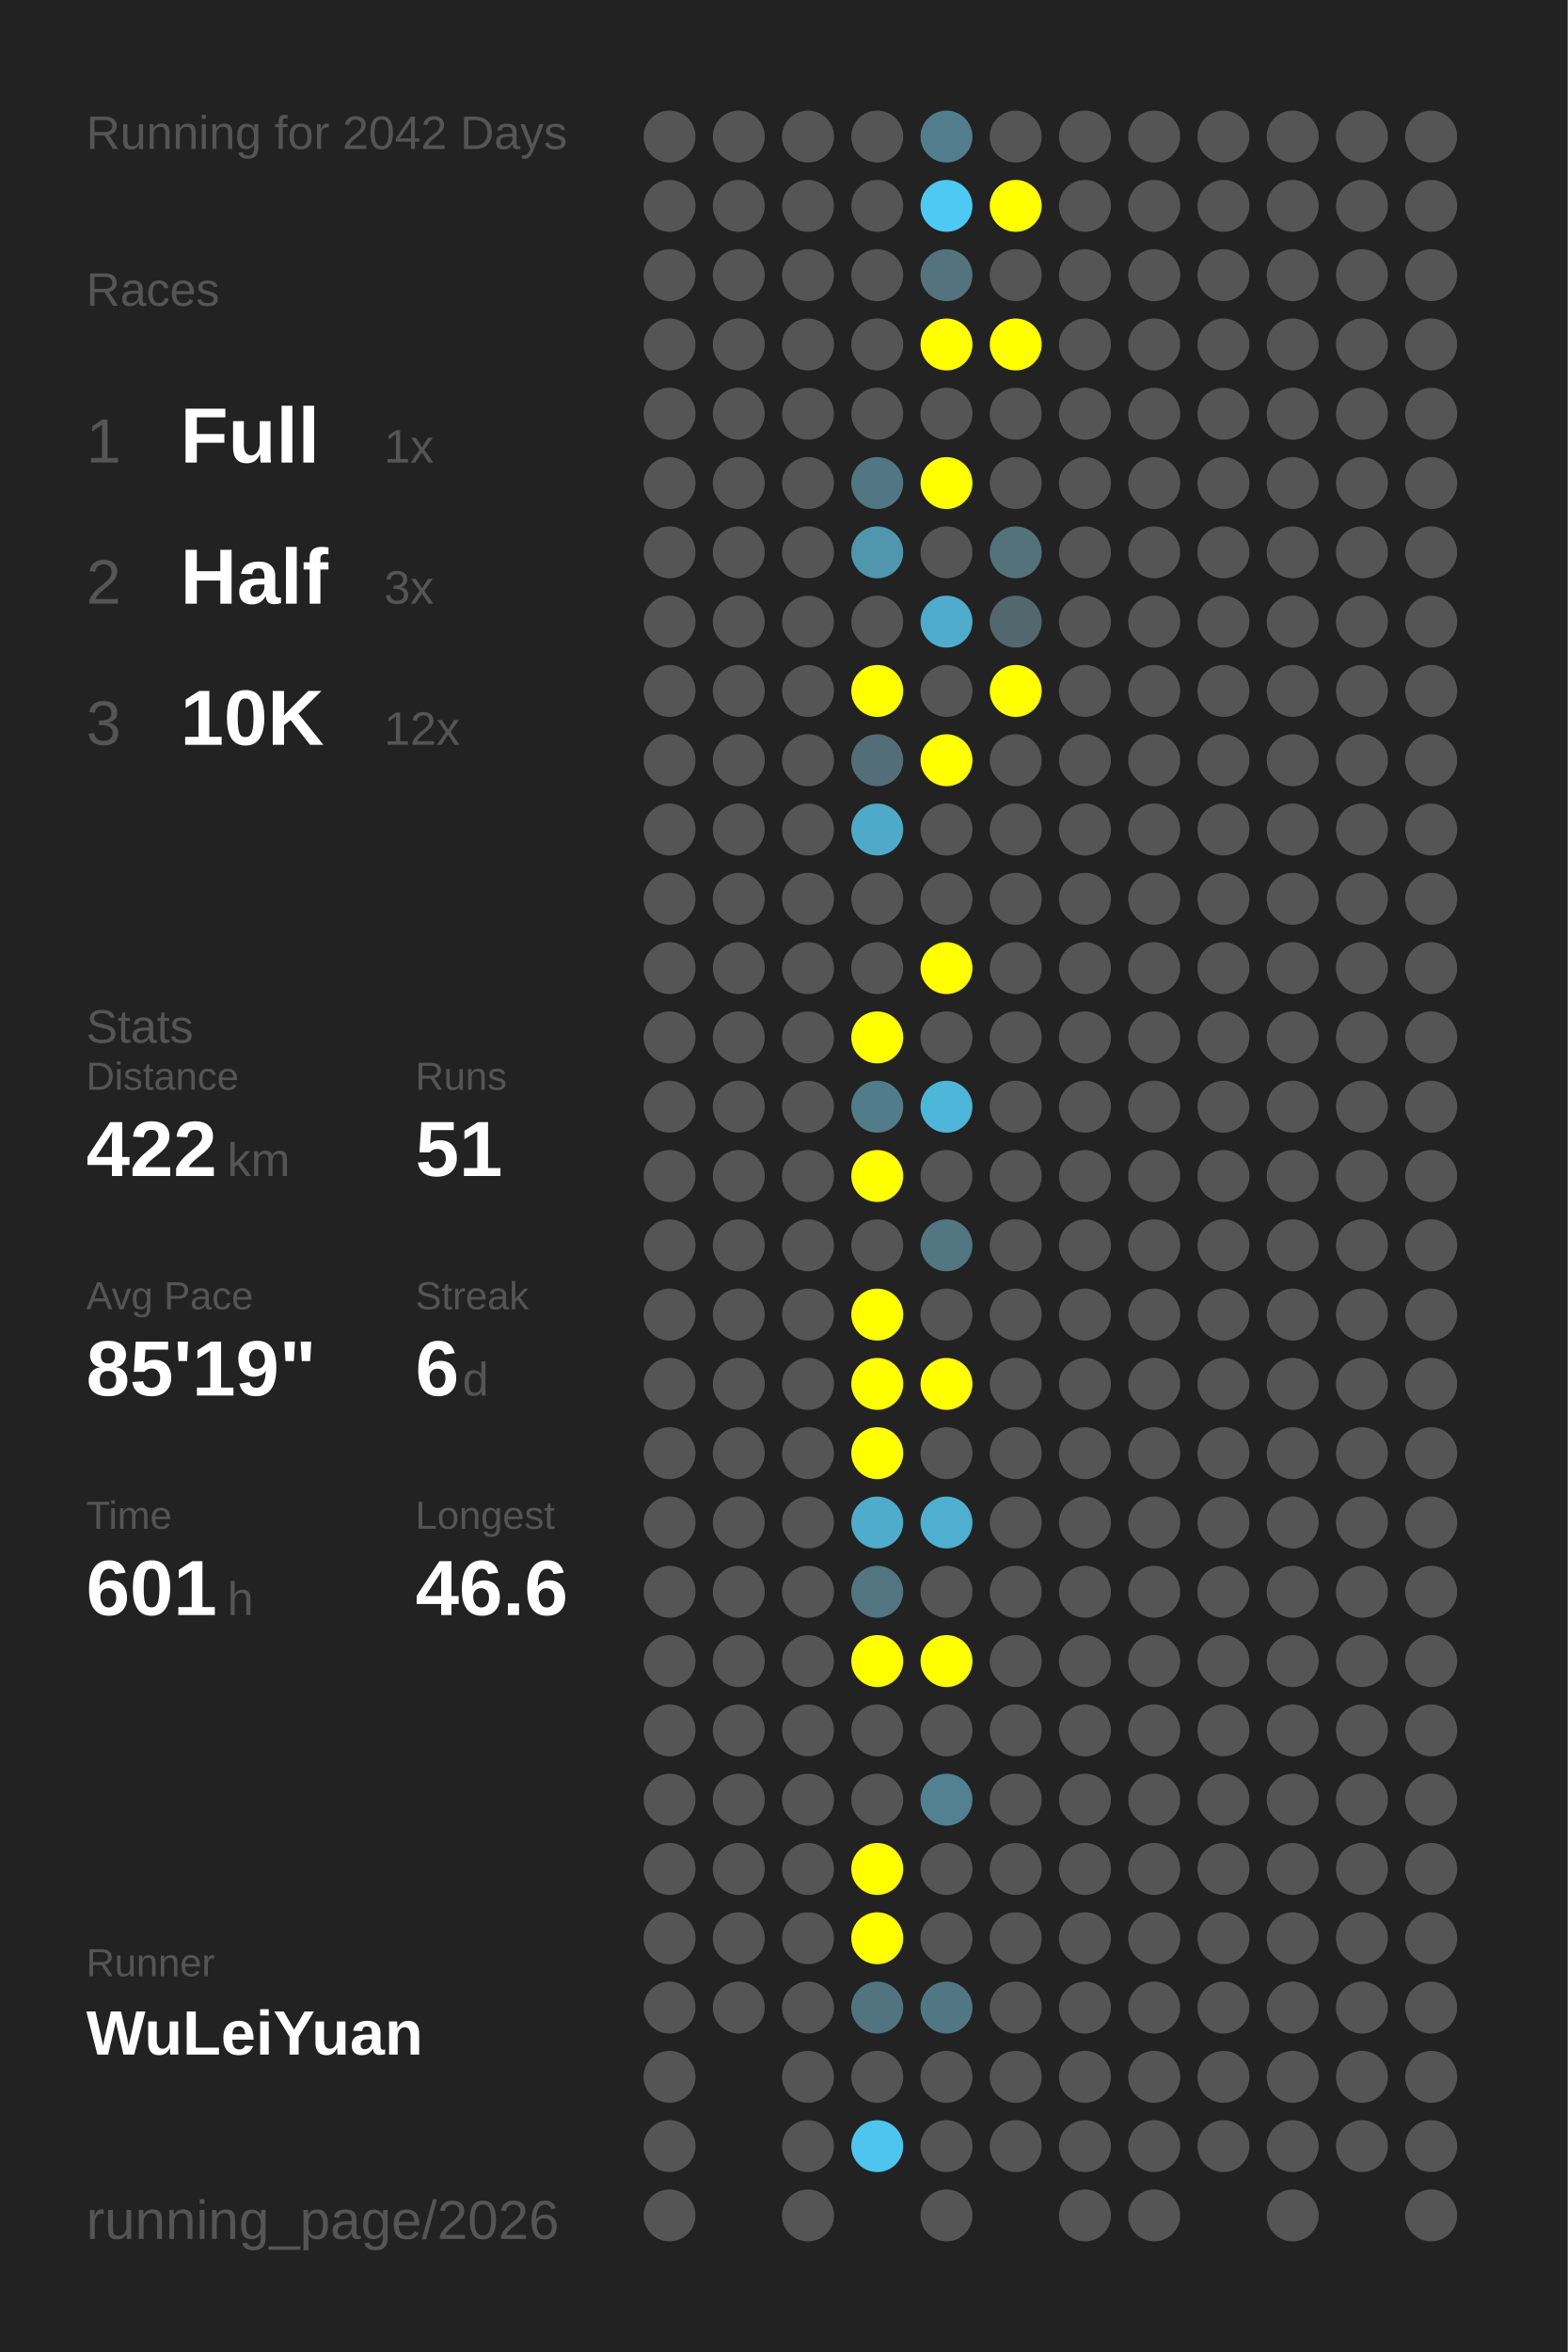
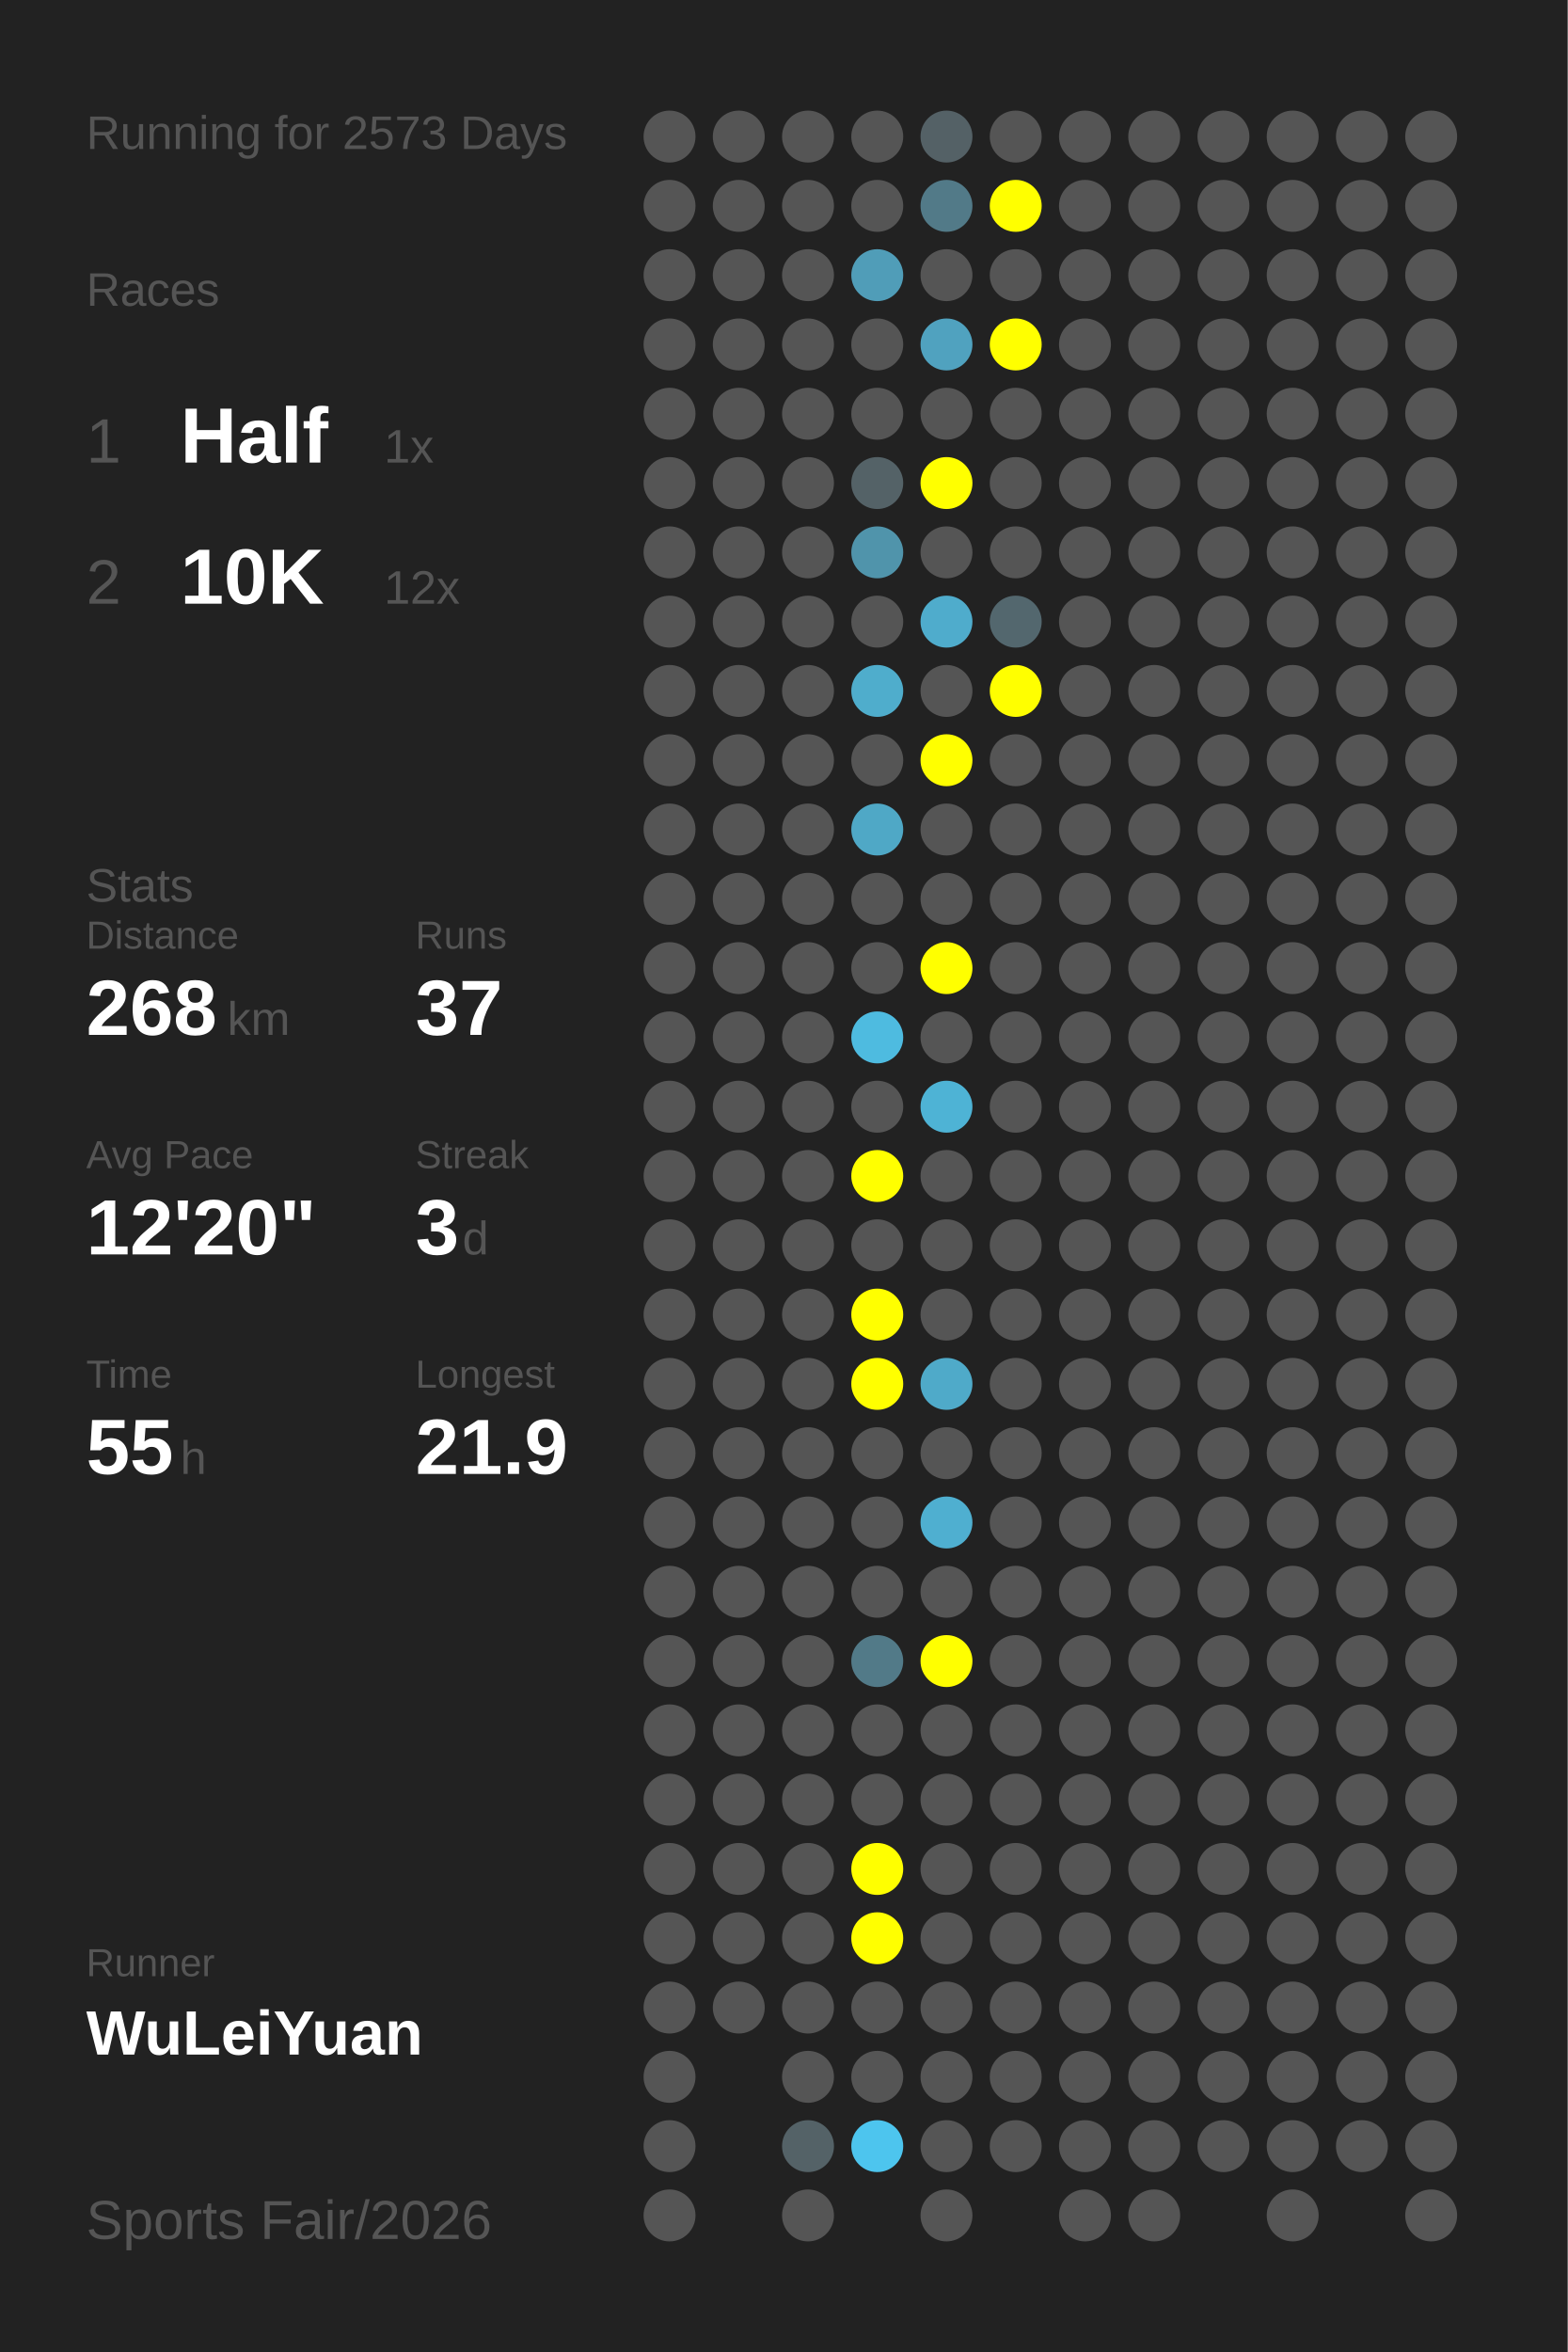
<svg xmlns="http://www.w3.org/2000/svg" baseProfile="full" height="300mm" version="1.1" viewBox="0,0,200,300" width="200mm">
  <defs />
  <rect fill="#222222" height="300" width="200" x="0" y="0" />
-   <text fill="#555555" style="font-size:6px; font-family:Arial;" x="11" y="19">Running for 2042 Days</text>
+   <text fill="#555555" style="font-size:6px; font-family:Arial;" x="11" y="19">Running for 2573 Days</text>
  <text fill="#555555" style="font-size:6px; font-family:Arial;" x="11" y="39">Races</text>
  <text fill="#555555" style="font-size:8px; font-family:Arial;" x="11" y="59">1</text>
-   <text fill="#FFFFFF" style="font-size:10px; font-family:Arial; font-weight:bold;" x="23" y="59">Full</text>
+   <text fill="#FFFFFF" style="font-size:10px; font-family:Arial; font-weight:bold;" x="23" y="59">Half</text>
  <text fill="#555555" style="font-size:6px; font-family:Arial;" x="49" y="59">1x</text>
  <text fill="#555555" style="font-size:8px; font-family:Arial;" x="11" y="77">2</text>
-   <text fill="#FFFFFF" style="font-size:10px; font-family:Arial; font-weight:bold;" x="23" y="77">Half</text>
-   <text fill="#555555" style="font-size:6px; font-family:Arial;" x="49" y="77">3x</text>
-   <text fill="#555555" style="font-size:8px; font-family:Arial;" x="11" y="95">3</text>
-   <text fill="#FFFFFF" style="font-size:10px; font-family:Arial; font-weight:bold;" x="23" y="95">10K</text>
-   <text fill="#555555" style="font-size:6px; font-family:Arial;" x="49" y="95">12x</text>
-   <text fill="#555555" style="font-size:6px; font-family:Arial;" x="11" y="133">Stats</text>
-   <text fill="#555555" style="font-size:5px; font-family:Arial;" x="11" y="139">Distance</text>
-   <text fill="#FFFFFF" style="font-size:10px; font-family:Arial; font-weight:bold;" x="11" y="150">422</text>
-   <text fill="#555555" style="font-size:6px; font-family:Arial;" x="29" y="150">km</text>
-   <text fill="#555555" style="font-size:5px; font-family:Arial;" x="53" y="139">Runs</text>
-   <text fill="#FFFFFF" style="font-size:10px; font-family:Arial; font-weight:bold;" x="53" y="150">51</text>
-   <text fill="#555555" style="font-size:5px; font-family:Arial;" x="11" y="167">Avg Pace</text>
-   <text fill="#FFFFFF" style="font-size:10px; font-family:Arial; font-weight:bold;" x="11" y="178">85'19"</text>
-   <text fill="#555555" style="font-size:5px; font-family:Arial;" x="53" y="167">Streak</text>
-   <text fill="#FFFFFF" style="font-size:10px; font-family:Arial; font-weight:bold;" x="53" y="178">6</text>
-   <text fill="#555555" style="font-size:6px; font-family:Arial;" x="59" y="178">d</text>
-   <text fill="#555555" style="font-size:5px; font-family:Arial;" x="11" y="195">Time</text>
-   <text fill="#FFFFFF" style="font-size:10px; font-family:Arial; font-weight:bold;" x="11" y="206">601</text>
-   <text fill="#555555" style="font-size:6px; font-family:Arial;" x="29" y="206">h</text>
-   <text fill="#555555" style="font-size:5px; font-family:Arial;" x="53" y="195">Longest</text>
-   <text fill="#FFFFFF" style="font-size:10px; font-family:Arial; font-weight:bold;" x="53" y="206">46.6</text>
+   <text fill="#FFFFFF" style="font-size:10px; font-family:Arial; font-weight:bold;" x="23" y="77">10K</text>
+   <text fill="#555555" style="font-size:6px; font-family:Arial;" x="49" y="77">12x</text>
+   <text fill="#555555" style="font-size:6px; font-family:Arial;" x="11" y="115">Stats</text>
+   <text fill="#555555" style="font-size:5px; font-family:Arial;" x="11" y="121">Distance</text>
+   <text fill="#FFFFFF" style="font-size:10px; font-family:Arial; font-weight:bold;" x="11" y="132">268</text>
+   <text fill="#555555" style="font-size:6px; font-family:Arial;" x="29" y="132">km</text>
+   <text fill="#555555" style="font-size:5px; font-family:Arial;" x="53" y="121">Runs</text>
+   <text fill="#FFFFFF" style="font-size:10px; font-family:Arial; font-weight:bold;" x="53" y="132">37</text>
+   <text fill="#555555" style="font-size:5px; font-family:Arial;" x="11" y="149">Avg Pace</text>
+   <text fill="#FFFFFF" style="font-size:10px; font-family:Arial; font-weight:bold;" x="11" y="160">12'20"</text>
+   <text fill="#555555" style="font-size:5px; font-family:Arial;" x="53" y="149">Streak</text>
+   <text fill="#FFFFFF" style="font-size:10px; font-family:Arial; font-weight:bold;" x="53" y="160">3</text>
+   <text fill="#555555" style="font-size:6px; font-family:Arial;" x="59" y="160">d</text>
+   <text fill="#555555" style="font-size:5px; font-family:Arial;" x="11" y="177">Time</text>
+   <text fill="#FFFFFF" style="font-size:10px; font-family:Arial; font-weight:bold;" x="11" y="188">55</text>
+   <text fill="#555555" style="font-size:6px; font-family:Arial;" x="23" y="188">h</text>
+   <text fill="#555555" style="font-size:5px; font-family:Arial;" x="53" y="177">Longest</text>
+   <text fill="#FFFFFF" style="font-size:10px; font-family:Arial; font-weight:bold;" x="53" y="188">21.9</text>
  <text fill="#555555" style="font-size:5px; font-family:Arial;" x="11" y="252.065">Runner</text>
  <text fill="#FFFFFF" style="font-size:8px; font-family:Arial; font-weight:bold;" x="11" y="262.065">WuLeiYuan</text>
-   <text fill="#555555" style="font-size:7px; font-family:Arial;" x="11" y="285.581">running_page/2026</text>
+   <text fill="#555555" style="font-size:7px; font-family:Arial;" x="11" y="285.581">Sports Fair/2026</text>
  <circle cx="85.417" cy="17.419" fill="#555555" r="3.312" />
  <circle cx="85.417" cy="26.258" fill="#555555" r="3.312" />
  <circle cx="85.417" cy="35.097" fill="#555555" r="3.312" />
  <circle cx="85.417" cy="43.935" fill="#555555" r="3.312" />
  <circle cx="85.417" cy="52.774" fill="#555555" r="3.312" />
  <circle cx="85.417" cy="61.613" fill="#555555" r="3.312" />
  <circle cx="85.417" cy="70.452" fill="#555555" r="3.312" />
  <circle cx="85.417" cy="79.29" fill="#555555" r="3.312" />
  <circle cx="85.417" cy="88.129" fill="#555555" r="3.312" />
  <circle cx="85.417" cy="96.968" fill="#555555" r="3.312" />
  <circle cx="85.417" cy="105.806" fill="#555555" r="3.312" />
  <circle cx="85.417" cy="114.645" fill="#555555" r="3.312" />
  <circle cx="85.417" cy="123.484" fill="#555555" r="3.312" />
  <circle cx="85.417" cy="132.323" fill="#555555" r="3.312" />
  <circle cx="85.417" cy="141.161" fill="#555555" r="3.312" />
  <circle cx="85.417" cy="150" fill="#555555" r="3.312" />
  <circle cx="85.417" cy="158.839" fill="#555555" r="3.312" />
  <circle cx="85.417" cy="167.677" fill="#555555" r="3.312" />
  <circle cx="85.417" cy="176.516" fill="#555555" r="3.312" />
  <circle cx="85.417" cy="185.355" fill="#555555" r="3.312" />
  <circle cx="85.417" cy="194.194" fill="#555555" r="3.312" />
  <circle cx="85.417" cy="203.032" fill="#555555" r="3.312" />
  <circle cx="85.417" cy="211.871" fill="#555555" r="3.312" />
  <circle cx="85.417" cy="220.71" fill="#555555" r="3.312" />
  <circle cx="85.417" cy="229.548" fill="#555555" r="3.312" />
  <circle cx="85.417" cy="238.387" fill="#555555" r="3.312" />
  <circle cx="85.417" cy="247.226" fill="#555555" r="3.312" />
  <circle cx="85.417" cy="256.065" fill="#555555" r="3.312" />
  <circle cx="85.417" cy="264.903" fill="#555555" r="3.312" />
  <circle cx="85.417" cy="273.742" fill="#555555" r="3.312" />
  <circle cx="85.417" cy="282.581" fill="#555555" r="3.312" />
  <circle cx="94.25" cy="17.419" fill="#555555" r="3.312" />
  <circle cx="94.25" cy="26.258" fill="#555555" r="3.312" />
  <circle cx="94.25" cy="35.097" fill="#555555" r="3.312" />
  <circle cx="94.25" cy="43.935" fill="#555555" r="3.312" />
  <circle cx="94.25" cy="52.774" fill="#555555" r="3.312" />
  <circle cx="94.25" cy="61.613" fill="#555555" r="3.312" />
  <circle cx="94.25" cy="70.452" fill="#555555" r="3.312" />
  <circle cx="94.25" cy="79.29" fill="#555555" r="3.312" />
  <circle cx="94.25" cy="88.129" fill="#555555" r="3.312" />
  <circle cx="94.25" cy="96.968" fill="#555555" r="3.312" />
  <circle cx="94.25" cy="105.806" fill="#555555" r="3.312" />
  <circle cx="94.25" cy="114.645" fill="#555555" r="3.312" />
  <circle cx="94.25" cy="123.484" fill="#555555" r="3.312" />
  <circle cx="94.25" cy="132.323" fill="#555555" r="3.312" />
  <circle cx="94.25" cy="141.161" fill="#555555" r="3.312" />
  <circle cx="94.25" cy="150" fill="#555555" r="3.312" />
  <circle cx="94.25" cy="158.839" fill="#555555" r="3.312" />
  <circle cx="94.25" cy="167.677" fill="#555555" r="3.312" />
  <circle cx="94.25" cy="176.516" fill="#555555" r="3.312" />
  <circle cx="94.25" cy="185.355" fill="#555555" r="3.312" />
  <circle cx="94.25" cy="194.194" fill="#555555" r="3.312" />
  <circle cx="94.25" cy="203.032" fill="#555555" r="3.312" />
  <circle cx="94.25" cy="211.871" fill="#555555" r="3.312" />
  <circle cx="94.25" cy="220.71" fill="#555555" r="3.312" />
  <circle cx="94.25" cy="229.548" fill="#555555" r="3.312" />
  <circle cx="94.25" cy="238.387" fill="#555555" r="3.312" />
  <circle cx="94.25" cy="247.226" fill="#555555" r="3.312" />
  <circle cx="94.25" cy="256.065" fill="#555555" r="3.312" />
  <circle cx="103.083" cy="17.419" fill="#555555" r="3.312" />
  <circle cx="103.083" cy="26.258" fill="#555555" r="3.312" />
  <circle cx="103.083" cy="35.097" fill="#555555" r="3.312" />
  <circle cx="103.083" cy="43.935" fill="#555555" r="3.312" />
  <circle cx="103.083" cy="52.774" fill="#555555" r="3.312" />
  <circle cx="103.083" cy="61.613" fill="#555555" r="3.312" />
  <circle cx="103.083" cy="70.452" fill="#555555" r="3.312" />
  <circle cx="103.083" cy="79.29" fill="#555555" r="3.312" />
  <circle cx="103.083" cy="88.129" fill="#555555" r="3.312" />
  <circle cx="103.083" cy="96.968" fill="#555555" r="3.312" />
  <circle cx="103.083" cy="105.806" fill="#555555" r="3.312" />
  <circle cx="103.083" cy="114.645" fill="#555555" r="3.312" />
  <circle cx="103.083" cy="123.484" fill="#555555" r="3.312" />
  <circle cx="103.083" cy="132.323" fill="#555555" r="3.312" />
  <circle cx="103.083" cy="141.161" fill="#555555" r="3.312" />
  <circle cx="103.083" cy="150" fill="#555555" r="3.312" />
  <circle cx="103.083" cy="158.839" fill="#555555" r="3.312" />
  <circle cx="103.083" cy="167.677" fill="#555555" r="3.312" />
  <circle cx="103.083" cy="176.516" fill="#555555" r="3.312" />
  <circle cx="103.083" cy="185.355" fill="#555555" r="3.312" />
  <circle cx="103.083" cy="194.194" fill="#555555" r="3.312" />
  <circle cx="103.083" cy="203.032" fill="#555555" r="3.312" />
  <circle cx="103.083" cy="211.871" fill="#555555" r="3.312" />
  <circle cx="103.083" cy="220.71" fill="#555555" r="3.312" />
  <circle cx="103.083" cy="229.548" fill="#555555" r="3.312" />
  <circle cx="103.083" cy="238.387" fill="#555555" r="3.312" />
  <circle cx="103.083" cy="247.226" fill="#555555" r="3.312" />
  <circle cx="103.083" cy="256.065" fill="#555555" r="3.312" />
  <circle cx="103.083" cy="264.903" fill="#555555" r="3.312" />
-   <circle cx="103.083" cy="273.742" fill="#555555" r="3.312" />
+   <circle cx="103.083" cy="273.742" fill="#546267" r="3.312" />
  <circle cx="103.083" cy="282.581" fill="#555555" r="3.312" />
  <circle cx="111.917" cy="17.419" fill="#555555" r="3.312" />
  <circle cx="111.917" cy="26.258" fill="#555555" r="3.312" />
-   <circle cx="111.917" cy="35.097" fill="#555555" r="3.312" />
+   <circle cx="111.917" cy="35.097" fill="#509db8" r="3.312" />
  <circle cx="111.917" cy="43.935" fill="#555555" r="3.312" />
  <circle cx="111.917" cy="52.774" fill="#555555" r="3.312" />
-   <circle cx="111.917" cy="61.613" fill="#527784" r="3.312" />
-   <circle cx="111.917" cy="70.452" fill="#5096ad" r="3.312" />
+   <circle cx="111.917" cy="61.613" fill="#546267" r="3.312" />
+   <circle cx="111.917" cy="70.452" fill="#5094ab" r="3.312" />
  <circle cx="111.917" cy="79.29" fill="#555555" r="3.312" />
-   <circle cx="111.917" cy="88.129" fill="#FFFF00" r="3.312" />
-   <circle cx="111.917" cy="96.968" fill="#536e78" r="3.312" />
-   <circle cx="111.917" cy="105.806" fill="#4fa9c8" r="3.312" />
+   <circle cx="111.917" cy="88.129" fill="#4fadcc" r="3.312" />
+   <circle cx="111.917" cy="96.968" fill="#555555" r="3.312" />
+   <circle cx="111.917" cy="105.806" fill="#4fa8c6" r="3.312" />
  <circle cx="111.917" cy="114.645" fill="#555555" r="3.312" />
  <circle cx="111.917" cy="123.484" fill="#555555" r="3.312" />
-   <circle cx="111.917" cy="132.323" fill="#FFFF00" r="3.312" />
-   <circle cx="111.917" cy="141.161" fill="#527c8a" r="3.312" />
+   <circle cx="111.917" cy="132.323" fill="#4ebbe0" r="3.312" />
+   <circle cx="111.917" cy="141.161" fill="#555555" r="3.312" />
  <circle cx="111.917" cy="150" fill="#FFFF00" r="3.312" />
  <circle cx="111.917" cy="158.839" fill="#555555" r="3.312" />
  <circle cx="111.917" cy="167.677" fill="#FFFF00" r="3.312" />
  <circle cx="111.917" cy="176.516" fill="#FFFF00" r="3.312" />
-   <circle cx="111.917" cy="185.355" fill="#FFFF00" r="3.312" />
-   <circle cx="111.917" cy="194.194" fill="#4faccb" r="3.312" />
-   <circle cx="111.917" cy="203.032" fill="#527581" r="3.312" />
-   <circle cx="111.917" cy="211.871" fill="#FFFF00" r="3.312" />
+   <circle cx="111.917" cy="185.355" fill="#555555" r="3.312" />
+   <circle cx="111.917" cy="194.194" fill="#555555" r="3.312" />
+   <circle cx="111.917" cy="203.032" fill="#555555" r="3.312" />
+   <circle cx="111.917" cy="211.871" fill="#527a88" r="3.312" />
  <circle cx="111.917" cy="220.71" fill="#555555" r="3.312" />
  <circle cx="111.917" cy="229.548" fill="#555555" r="3.312" />
  <circle cx="111.917" cy="238.387" fill="#FFFF00" r="3.312" />
  <circle cx="111.917" cy="247.226" fill="#FFFF00" r="3.312" />
-   <circle cx="111.917" cy="256.065" fill="#527480" r="3.312" />
+   <circle cx="111.917" cy="256.065" fill="#555555" r="3.312" />
  <circle cx="111.917" cy="264.903" fill="#555555" r="3.312" />
  <circle cx="111.917" cy="273.742" fill="#4dc5ee" r="3.312" />
-   <circle cx="120.75" cy="17.419" fill="#527d8c" r="3.312" />
-   <circle cx="120.75" cy="26.258" fill="#4dc9f3" r="3.312" />
-   <circle cx="120.75" cy="35.097" fill="#53737e" r="3.312" />
-   <circle cx="120.75" cy="43.935" fill="#FFFF00" r="3.312" />
+   <circle cx="120.75" cy="17.419" fill="#546166" r="3.312" />
+   <circle cx="120.75" cy="26.258" fill="#527a88" r="3.312" />
+   <circle cx="120.75" cy="35.097" fill="#555555" r="3.312" />
+   <circle cx="120.75" cy="43.935" fill="#50a2bf" r="3.312" />
  <circle cx="120.75" cy="52.774" fill="#555555" r="3.312" />
  <circle cx="120.75" cy="61.613" fill="#FFFF00" r="3.312" />
  <circle cx="120.75" cy="70.452" fill="#555555" r="3.312" />
  <circle cx="120.75" cy="79.29" fill="#4faccc" r="3.312" />
  <circle cx="120.75" cy="88.129" fill="#555555" r="3.312" />
  <circle cx="120.75" cy="96.968" fill="#FFFF00" r="3.312" />
  <circle cx="120.75" cy="105.806" fill="#555555" r="3.312" />
  <circle cx="120.75" cy="114.645" fill="#555555" r="3.312" />
  <circle cx="120.75" cy="123.484" fill="#FFFF00" r="3.312" />
  <circle cx="120.75" cy="132.323" fill="#555555" r="3.312" />
-   <circle cx="120.75" cy="141.161" fill="#4eb6d9" r="3.312" />
+   <circle cx="120.75" cy="141.161" fill="#4eb3d5" r="3.312" />
  <circle cx="120.75" cy="150" fill="#555555" r="3.312" />
-   <circle cx="120.75" cy="158.839" fill="#527682" r="3.312" />
+   <circle cx="120.75" cy="158.839" fill="#555555" r="3.312" />
  <circle cx="120.75" cy="167.677" fill="#555555" r="3.312" />
-   <circle cx="120.75" cy="176.516" fill="#FFFF00" r="3.312" />
+   <circle cx="120.75" cy="176.516" fill="#4faac9" r="3.312" />
  <circle cx="120.75" cy="185.355" fill="#555555" r="3.312" />
  <circle cx="120.75" cy="194.194" fill="#4fafd0" r="3.312" />
  <circle cx="120.75" cy="203.032" fill="#555555" r="3.312" />
  <circle cx="120.75" cy="211.871" fill="#FFFF00" r="3.312" />
  <circle cx="120.75" cy="220.71" fill="#555555" r="3.312" />
-   <circle cx="120.75" cy="229.548" fill="#528191" r="3.312" />
+   <circle cx="120.75" cy="229.548" fill="#555555" r="3.312" />
  <circle cx="120.75" cy="238.387" fill="#555555" r="3.312" />
  <circle cx="120.75" cy="247.226" fill="#555555" r="3.312" />
-   <circle cx="120.75" cy="256.065" fill="#527784" r="3.312" />
+   <circle cx="120.75" cy="256.065" fill="#555555" r="3.312" />
  <circle cx="120.75" cy="264.903" fill="#555555" r="3.312" />
  <circle cx="120.75" cy="273.742" fill="#555555" r="3.312" />
  <circle cx="120.75" cy="282.581" fill="#555555" r="3.312" />
  <circle cx="129.583" cy="17.419" fill="#555555" r="3.312" />
  <circle cx="129.583" cy="26.258" fill="#FFFF00" r="3.312" />
  <circle cx="129.583" cy="35.097" fill="#555555" r="3.312" />
  <circle cx="129.583" cy="43.935" fill="#FFFF00" r="3.312" />
  <circle cx="129.583" cy="52.774" fill="#555555" r="3.312" />
  <circle cx="129.583" cy="61.613" fill="#555555" r="3.312" />
-   <circle cx="129.583" cy="70.452" fill="#53727c" r="3.312" />
+   <circle cx="129.583" cy="70.452" fill="#555555" r="3.312" />
  <circle cx="129.583" cy="79.29" fill="#53676e" r="3.312" />
  <circle cx="129.583" cy="88.129" fill="#FFFF00" r="3.312" />
  <circle cx="129.583" cy="96.968" fill="#555555" r="3.312" />
  <circle cx="129.583" cy="105.806" fill="#555555" r="3.312" />
  <circle cx="129.583" cy="114.645" fill="#555555" r="3.312" />
  <circle cx="129.583" cy="123.484" fill="#555555" r="3.312" />
  <circle cx="129.583" cy="132.323" fill="#555555" r="3.312" />
  <circle cx="129.583" cy="141.161" fill="#555555" r="3.312" />
  <circle cx="129.583" cy="150" fill="#555555" r="3.312" />
  <circle cx="129.583" cy="158.839" fill="#555555" r="3.312" />
  <circle cx="129.583" cy="167.677" fill="#555555" r="3.312" />
  <circle cx="129.583" cy="176.516" fill="#555555" r="3.312" />
  <circle cx="129.583" cy="185.355" fill="#555555" r="3.312" />
  <circle cx="129.583" cy="194.194" fill="#555555" r="3.312" />
  <circle cx="129.583" cy="203.032" fill="#555555" r="3.312" />
  <circle cx="129.583" cy="211.871" fill="#555555" r="3.312" />
  <circle cx="129.583" cy="220.71" fill="#555555" r="3.312" />
  <circle cx="129.583" cy="229.548" fill="#555555" r="3.312" />
  <circle cx="129.583" cy="238.387" fill="#555555" r="3.312" />
  <circle cx="129.583" cy="247.226" fill="#555555" r="3.312" />
  <circle cx="129.583" cy="256.065" fill="#555555" r="3.312" />
  <circle cx="129.583" cy="264.903" fill="#555555" r="3.312" />
  <circle cx="129.583" cy="273.742" fill="#555555" r="3.312" />
  <circle cx="138.417" cy="17.419" fill="#555555" r="3.312" />
  <circle cx="138.417" cy="26.258" fill="#555555" r="3.312" />
  <circle cx="138.417" cy="35.097" fill="#555555" r="3.312" />
  <circle cx="138.417" cy="43.935" fill="#555555" r="3.312" />
  <circle cx="138.417" cy="52.774" fill="#555555" r="3.312" />
  <circle cx="138.417" cy="61.613" fill="#555555" r="3.312" />
  <circle cx="138.417" cy="70.452" fill="#555555" r="3.312" />
  <circle cx="138.417" cy="79.29" fill="#555555" r="3.312" />
  <circle cx="138.417" cy="88.129" fill="#555555" r="3.312" />
  <circle cx="138.417" cy="96.968" fill="#555555" r="3.312" />
  <circle cx="138.417" cy="105.806" fill="#555555" r="3.312" />
  <circle cx="138.417" cy="114.645" fill="#555555" r="3.312" />
  <circle cx="138.417" cy="123.484" fill="#555555" r="3.312" />
  <circle cx="138.417" cy="132.323" fill="#555555" r="3.312" />
  <circle cx="138.417" cy="141.161" fill="#555555" r="3.312" />
  <circle cx="138.417" cy="150" fill="#555555" r="3.312" />
  <circle cx="138.417" cy="158.839" fill="#555555" r="3.312" />
  <circle cx="138.417" cy="167.677" fill="#555555" r="3.312" />
  <circle cx="138.417" cy="176.516" fill="#555555" r="3.312" />
  <circle cx="138.417" cy="185.355" fill="#555555" r="3.312" />
  <circle cx="138.417" cy="194.194" fill="#555555" r="3.312" />
  <circle cx="138.417" cy="203.032" fill="#555555" r="3.312" />
  <circle cx="138.417" cy="211.871" fill="#555555" r="3.312" />
  <circle cx="138.417" cy="220.71" fill="#555555" r="3.312" />
  <circle cx="138.417" cy="229.548" fill="#555555" r="3.312" />
  <circle cx="138.417" cy="238.387" fill="#555555" r="3.312" />
  <circle cx="138.417" cy="247.226" fill="#555555" r="3.312" />
  <circle cx="138.417" cy="256.065" fill="#555555" r="3.312" />
  <circle cx="138.417" cy="264.903" fill="#555555" r="3.312" />
  <circle cx="138.417" cy="273.742" fill="#555555" r="3.312" />
  <circle cx="138.417" cy="282.581" fill="#555555" r="3.312" />
  <circle cx="147.25" cy="17.419" fill="#555555" r="3.312" />
  <circle cx="147.25" cy="26.258" fill="#555555" r="3.312" />
  <circle cx="147.25" cy="35.097" fill="#555555" r="3.312" />
  <circle cx="147.25" cy="43.935" fill="#555555" r="3.312" />
  <circle cx="147.25" cy="52.774" fill="#555555" r="3.312" />
  <circle cx="147.25" cy="61.613" fill="#555555" r="3.312" />
  <circle cx="147.25" cy="70.452" fill="#555555" r="3.312" />
  <circle cx="147.25" cy="79.29" fill="#555555" r="3.312" />
  <circle cx="147.25" cy="88.129" fill="#555555" r="3.312" />
  <circle cx="147.25" cy="96.968" fill="#555555" r="3.312" />
  <circle cx="147.25" cy="105.806" fill="#555555" r="3.312" />
  <circle cx="147.25" cy="114.645" fill="#555555" r="3.312" />
  <circle cx="147.25" cy="123.484" fill="#555555" r="3.312" />
  <circle cx="147.25" cy="132.323" fill="#555555" r="3.312" />
  <circle cx="147.25" cy="141.161" fill="#555555" r="3.312" />
  <circle cx="147.25" cy="150" fill="#555555" r="3.312" />
  <circle cx="147.25" cy="158.839" fill="#555555" r="3.312" />
  <circle cx="147.25" cy="167.677" fill="#555555" r="3.312" />
  <circle cx="147.25" cy="176.516" fill="#555555" r="3.312" />
  <circle cx="147.25" cy="185.355" fill="#555555" r="3.312" />
  <circle cx="147.25" cy="194.194" fill="#555555" r="3.312" />
  <circle cx="147.25" cy="203.032" fill="#555555" r="3.312" />
  <circle cx="147.25" cy="211.871" fill="#555555" r="3.312" />
  <circle cx="147.25" cy="220.71" fill="#555555" r="3.312" />
  <circle cx="147.25" cy="229.548" fill="#555555" r="3.312" />
  <circle cx="147.25" cy="238.387" fill="#555555" r="3.312" />
  <circle cx="147.25" cy="247.226" fill="#555555" r="3.312" />
  <circle cx="147.25" cy="256.065" fill="#555555" r="3.312" />
  <circle cx="147.25" cy="264.903" fill="#555555" r="3.312" />
  <circle cx="147.25" cy="273.742" fill="#555555" r="3.312" />
  <circle cx="147.25" cy="282.581" fill="#555555" r="3.312" />
  <circle cx="156.083" cy="17.419" fill="#555555" r="3.312" />
  <circle cx="156.083" cy="26.258" fill="#555555" r="3.312" />
  <circle cx="156.083" cy="35.097" fill="#555555" r="3.312" />
  <circle cx="156.083" cy="43.935" fill="#555555" r="3.312" />
  <circle cx="156.083" cy="52.774" fill="#555555" r="3.312" />
  <circle cx="156.083" cy="61.613" fill="#555555" r="3.312" />
  <circle cx="156.083" cy="70.452" fill="#555555" r="3.312" />
  <circle cx="156.083" cy="79.29" fill="#555555" r="3.312" />
  <circle cx="156.083" cy="88.129" fill="#555555" r="3.312" />
  <circle cx="156.083" cy="96.968" fill="#555555" r="3.312" />
  <circle cx="156.083" cy="105.806" fill="#555555" r="3.312" />
  <circle cx="156.083" cy="114.645" fill="#555555" r="3.312" />
  <circle cx="156.083" cy="123.484" fill="#555555" r="3.312" />
  <circle cx="156.083" cy="132.323" fill="#555555" r="3.312" />
  <circle cx="156.083" cy="141.161" fill="#555555" r="3.312" />
  <circle cx="156.083" cy="150" fill="#555555" r="3.312" />
  <circle cx="156.083" cy="158.839" fill="#555555" r="3.312" />
  <circle cx="156.083" cy="167.677" fill="#555555" r="3.312" />
  <circle cx="156.083" cy="176.516" fill="#555555" r="3.312" />
  <circle cx="156.083" cy="185.355" fill="#555555" r="3.312" />
  <circle cx="156.083" cy="194.194" fill="#555555" r="3.312" />
  <circle cx="156.083" cy="203.032" fill="#555555" r="3.312" />
  <circle cx="156.083" cy="211.871" fill="#555555" r="3.312" />
  <circle cx="156.083" cy="220.71" fill="#555555" r="3.312" />
  <circle cx="156.083" cy="229.548" fill="#555555" r="3.312" />
  <circle cx="156.083" cy="238.387" fill="#555555" r="3.312" />
  <circle cx="156.083" cy="247.226" fill="#555555" r="3.312" />
  <circle cx="156.083" cy="256.065" fill="#555555" r="3.312" />
  <circle cx="156.083" cy="264.903" fill="#555555" r="3.312" />
  <circle cx="156.083" cy="273.742" fill="#555555" r="3.312" />
  <circle cx="164.917" cy="17.419" fill="#555555" r="3.312" />
  <circle cx="164.917" cy="26.258" fill="#555555" r="3.312" />
  <circle cx="164.917" cy="35.097" fill="#555555" r="3.312" />
  <circle cx="164.917" cy="43.935" fill="#555555" r="3.312" />
  <circle cx="164.917" cy="52.774" fill="#555555" r="3.312" />
  <circle cx="164.917" cy="61.613" fill="#555555" r="3.312" />
  <circle cx="164.917" cy="70.452" fill="#555555" r="3.312" />
  <circle cx="164.917" cy="79.29" fill="#555555" r="3.312" />
  <circle cx="164.917" cy="88.129" fill="#555555" r="3.312" />
  <circle cx="164.917" cy="96.968" fill="#555555" r="3.312" />
  <circle cx="164.917" cy="105.806" fill="#555555" r="3.312" />
  <circle cx="164.917" cy="114.645" fill="#555555" r="3.312" />
  <circle cx="164.917" cy="123.484" fill="#555555" r="3.312" />
  <circle cx="164.917" cy="132.323" fill="#555555" r="3.312" />
  <circle cx="164.917" cy="141.161" fill="#555555" r="3.312" />
  <circle cx="164.917" cy="150" fill="#555555" r="3.312" />
  <circle cx="164.917" cy="158.839" fill="#555555" r="3.312" />
  <circle cx="164.917" cy="167.677" fill="#555555" r="3.312" />
  <circle cx="164.917" cy="176.516" fill="#555555" r="3.312" />
  <circle cx="164.917" cy="185.355" fill="#555555" r="3.312" />
  <circle cx="164.917" cy="194.194" fill="#555555" r="3.312" />
  <circle cx="164.917" cy="203.032" fill="#555555" r="3.312" />
  <circle cx="164.917" cy="211.871" fill="#555555" r="3.312" />
  <circle cx="164.917" cy="220.71" fill="#555555" r="3.312" />
  <circle cx="164.917" cy="229.548" fill="#555555" r="3.312" />
  <circle cx="164.917" cy="238.387" fill="#555555" r="3.312" />
  <circle cx="164.917" cy="247.226" fill="#555555" r="3.312" />
  <circle cx="164.917" cy="256.065" fill="#555555" r="3.312" />
  <circle cx="164.917" cy="264.903" fill="#555555" r="3.312" />
  <circle cx="164.917" cy="273.742" fill="#555555" r="3.312" />
  <circle cx="164.917" cy="282.581" fill="#555555" r="3.312" />
  <circle cx="173.75" cy="17.419" fill="#555555" r="3.312" />
  <circle cx="173.75" cy="26.258" fill="#555555" r="3.312" />
  <circle cx="173.75" cy="35.097" fill="#555555" r="3.312" />
  <circle cx="173.75" cy="43.935" fill="#555555" r="3.312" />
  <circle cx="173.75" cy="52.774" fill="#555555" r="3.312" />
  <circle cx="173.75" cy="61.613" fill="#555555" r="3.312" />
  <circle cx="173.75" cy="70.452" fill="#555555" r="3.312" />
  <circle cx="173.75" cy="79.29" fill="#555555" r="3.312" />
  <circle cx="173.75" cy="88.129" fill="#555555" r="3.312" />
  <circle cx="173.75" cy="96.968" fill="#555555" r="3.312" />
  <circle cx="173.75" cy="105.806" fill="#555555" r="3.312" />
  <circle cx="173.75" cy="114.645" fill="#555555" r="3.312" />
  <circle cx="173.75" cy="123.484" fill="#555555" r="3.312" />
  <circle cx="173.75" cy="132.323" fill="#555555" r="3.312" />
  <circle cx="173.75" cy="141.161" fill="#555555" r="3.312" />
  <circle cx="173.75" cy="150" fill="#555555" r="3.312" />
  <circle cx="173.75" cy="158.839" fill="#555555" r="3.312" />
  <circle cx="173.75" cy="167.677" fill="#555555" r="3.312" />
  <circle cx="173.75" cy="176.516" fill="#555555" r="3.312" />
  <circle cx="173.75" cy="185.355" fill="#555555" r="3.312" />
  <circle cx="173.75" cy="194.194" fill="#555555" r="3.312" />
  <circle cx="173.75" cy="203.032" fill="#555555" r="3.312" />
  <circle cx="173.75" cy="211.871" fill="#555555" r="3.312" />
  <circle cx="173.75" cy="220.71" fill="#555555" r="3.312" />
  <circle cx="173.75" cy="229.548" fill="#555555" r="3.312" />
  <circle cx="173.75" cy="238.387" fill="#555555" r="3.312" />
  <circle cx="173.75" cy="247.226" fill="#555555" r="3.312" />
  <circle cx="173.75" cy="256.065" fill="#555555" r="3.312" />
  <circle cx="173.75" cy="264.903" fill="#555555" r="3.312" />
  <circle cx="173.75" cy="273.742" fill="#555555" r="3.312" />
  <circle cx="182.583" cy="17.419" fill="#555555" r="3.312" />
  <circle cx="182.583" cy="26.258" fill="#555555" r="3.312" />
  <circle cx="182.583" cy="35.097" fill="#555555" r="3.312" />
  <circle cx="182.583" cy="43.935" fill="#555555" r="3.312" />
  <circle cx="182.583" cy="52.774" fill="#555555" r="3.312" />
  <circle cx="182.583" cy="61.613" fill="#555555" r="3.312" />
  <circle cx="182.583" cy="70.452" fill="#555555" r="3.312" />
  <circle cx="182.583" cy="79.29" fill="#555555" r="3.312" />
  <circle cx="182.583" cy="88.129" fill="#555555" r="3.312" />
  <circle cx="182.583" cy="96.968" fill="#555555" r="3.312" />
  <circle cx="182.583" cy="105.806" fill="#555555" r="3.312" />
  <circle cx="182.583" cy="114.645" fill="#555555" r="3.312" />
  <circle cx="182.583" cy="123.484" fill="#555555" r="3.312" />
  <circle cx="182.583" cy="132.323" fill="#555555" r="3.312" />
  <circle cx="182.583" cy="141.161" fill="#555555" r="3.312" />
  <circle cx="182.583" cy="150" fill="#555555" r="3.312" />
  <circle cx="182.583" cy="158.839" fill="#555555" r="3.312" />
  <circle cx="182.583" cy="167.677" fill="#555555" r="3.312" />
  <circle cx="182.583" cy="176.516" fill="#555555" r="3.312" />
  <circle cx="182.583" cy="185.355" fill="#555555" r="3.312" />
  <circle cx="182.583" cy="194.194" fill="#555555" r="3.312" />
  <circle cx="182.583" cy="203.032" fill="#555555" r="3.312" />
  <circle cx="182.583" cy="211.871" fill="#555555" r="3.312" />
  <circle cx="182.583" cy="220.71" fill="#555555" r="3.312" />
  <circle cx="182.583" cy="229.548" fill="#555555" r="3.312" />
  <circle cx="182.583" cy="238.387" fill="#555555" r="3.312" />
  <circle cx="182.583" cy="247.226" fill="#555555" r="3.312" />
  <circle cx="182.583" cy="256.065" fill="#555555" r="3.312" />
  <circle cx="182.583" cy="264.903" fill="#555555" r="3.312" />
  <circle cx="182.583" cy="273.742" fill="#555555" r="3.312" />
  <circle cx="182.583" cy="282.581" fill="#555555" r="3.312" />
</svg>
